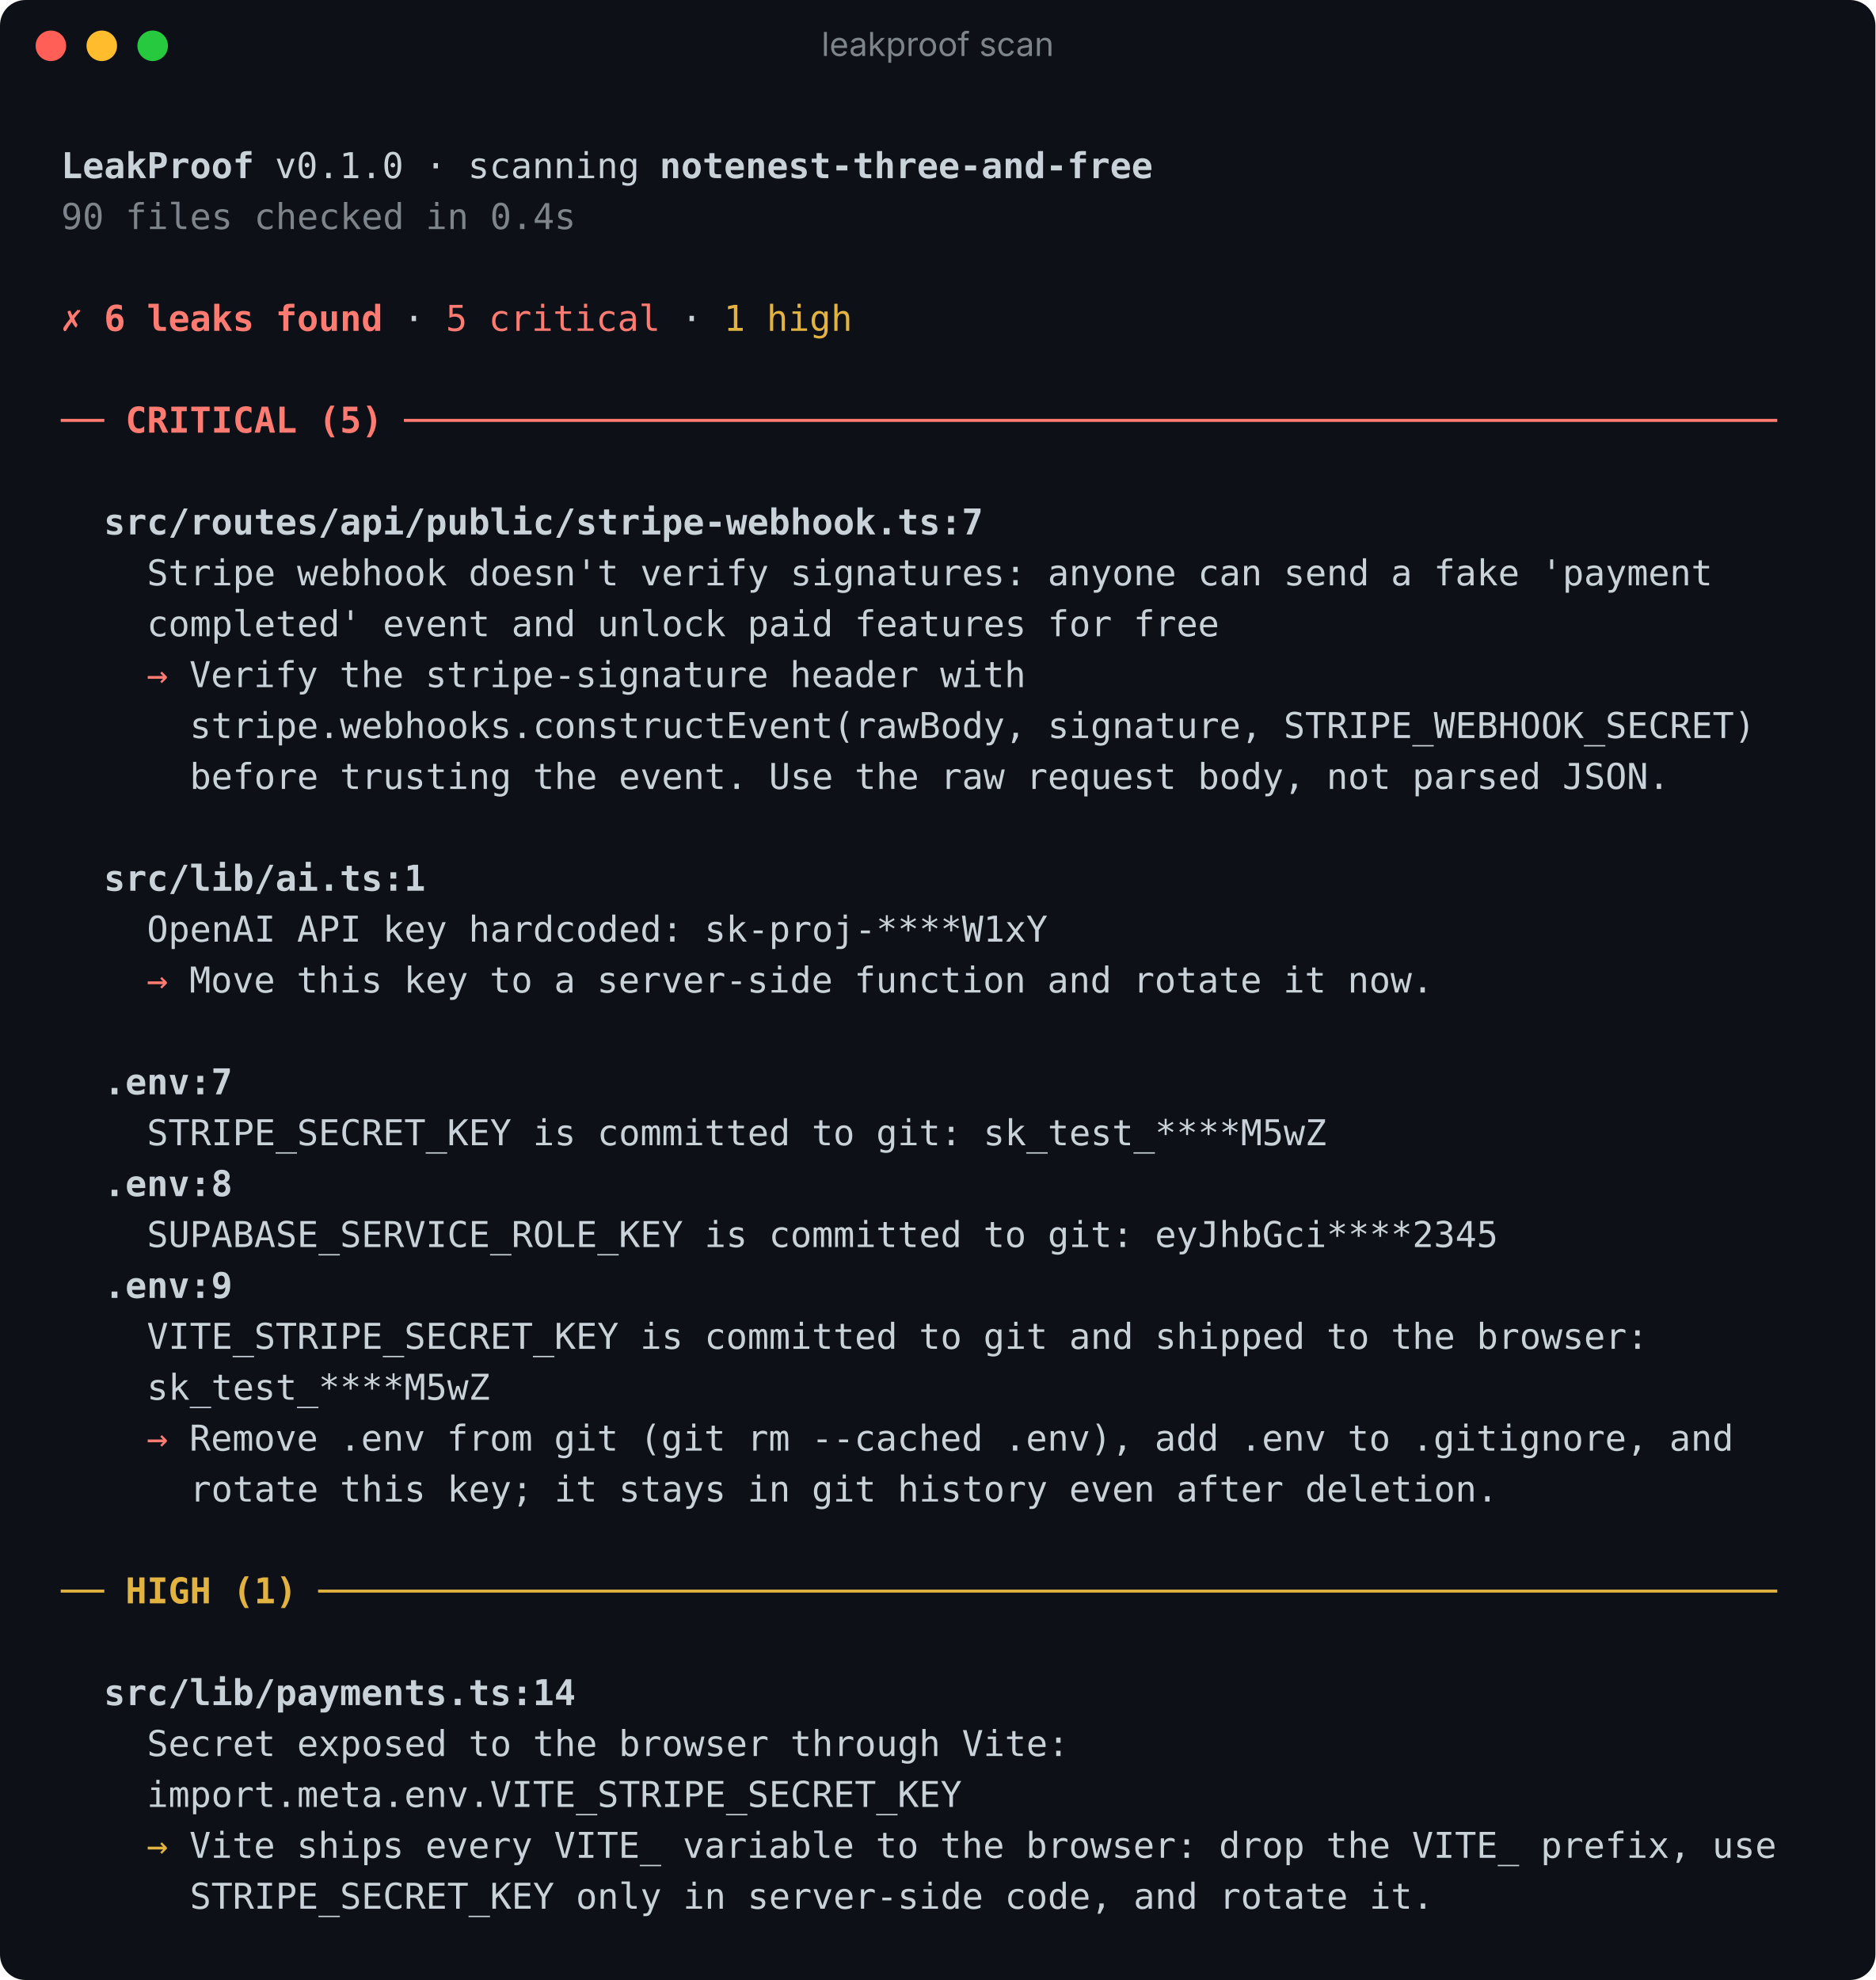
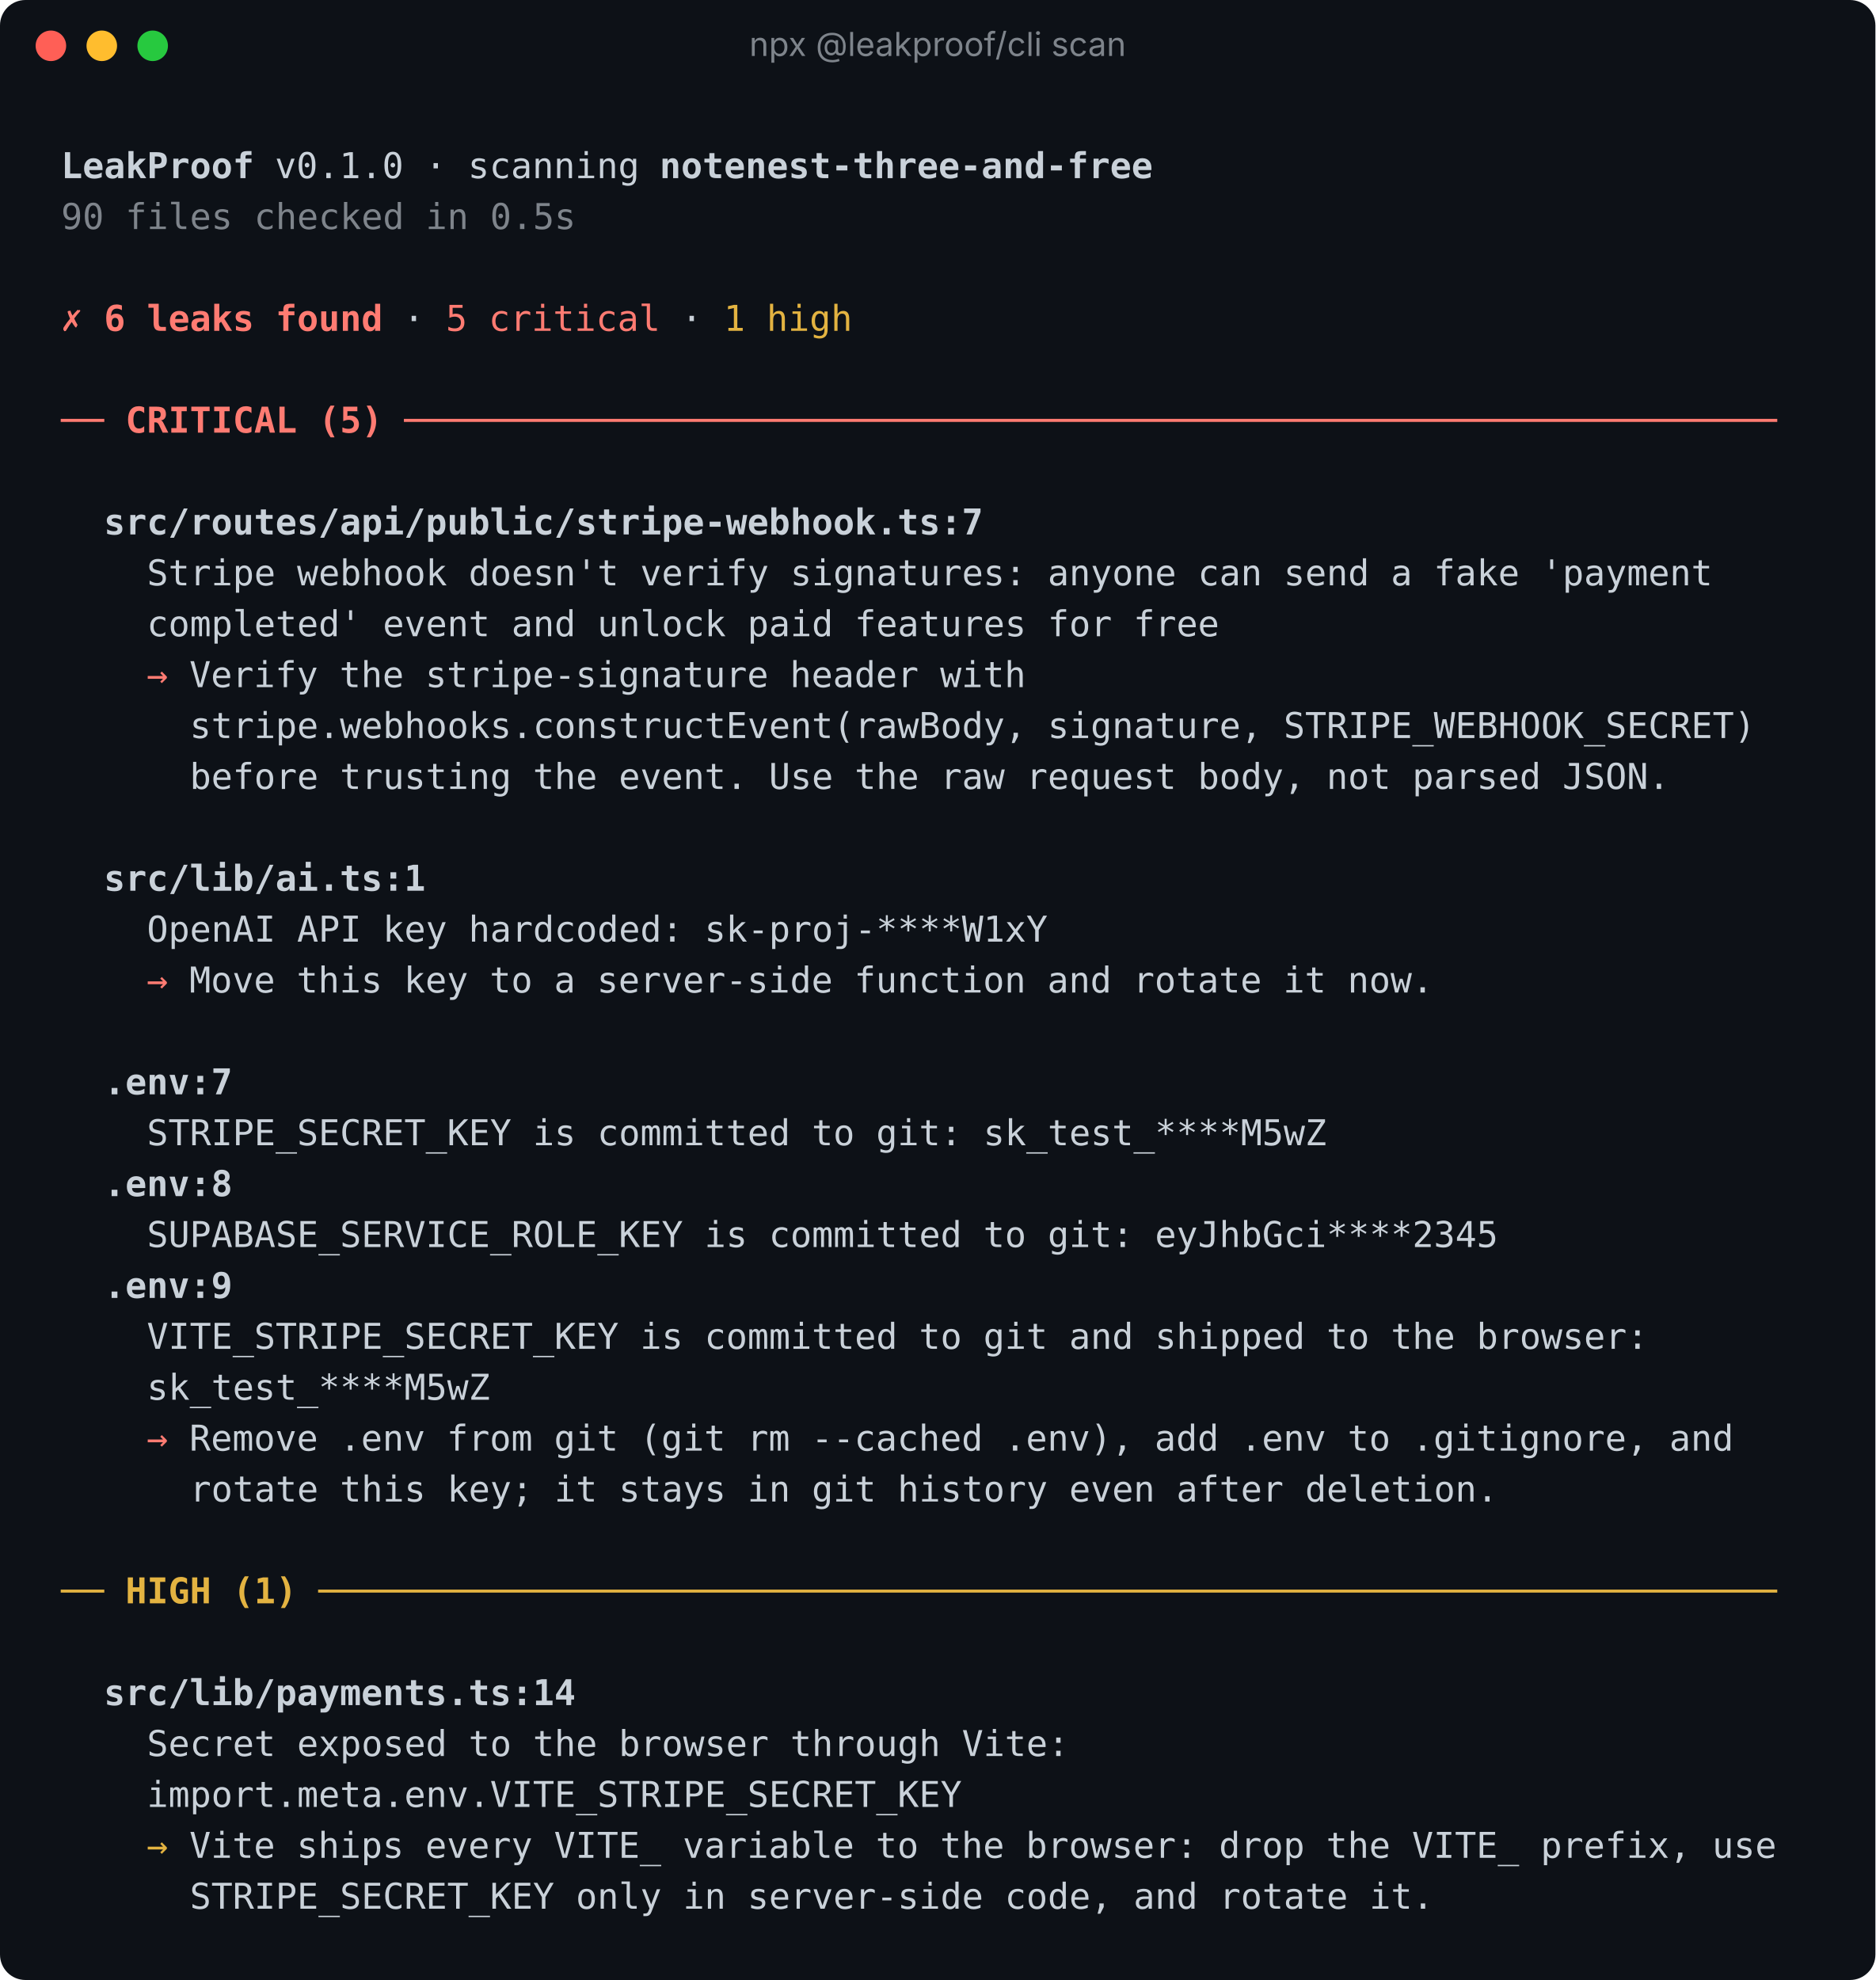
<svg xmlns="http://www.w3.org/2000/svg" width="737" height="778" viewBox="0 0 737 778">
  <rect width="737" height="778" rx="10" fill="#0d1117" />
  <circle cx="20" cy="18" r="6" fill="#ff5f56" />
  <circle cx="40" cy="18" r="6" fill="#ffbd2e" />
  <circle cx="60" cy="18" r="6" fill="#27c93f" />
-   <text x="368.5" y="22" text-anchor="middle" fill="#c9d1d9" fill-opacity="0.6" font-family="ui-sans-serif, -apple-system, 'Segoe UI', sans-serif" font-size="13">leakproof scan</text>
+   <text x="368.5" y="22" text-anchor="middle" fill="#c9d1d9" fill-opacity="0.6" font-family="ui-sans-serif, -apple-system, 'Segoe UI', sans-serif" font-size="13">npx @leakproof/cli scan</text>
  <g font-family="ui-monospace, SFMono-Regular, Menlo, Consolas, 'DejaVu Sans Mono', 'Liberation Mono', monospace" font-size="14" fill="#c9d1d9" xml:space="preserve">
    <text y="70">
      <tspan x="24.0" textLength="75.6" lengthAdjust="spacingAndGlyphs" font-weight="700">LeakProof</tspan>
      <tspan x="99.6" textLength="159.6" lengthAdjust="spacingAndGlyphs"> v0.1.0 · scanning </tspan>
      <tspan x="259.2" textLength="193.2" lengthAdjust="spacingAndGlyphs" font-weight="700">notenest-three-and-free</tspan>
    </text>
    <text y="90">
-       <tspan x="24.0" textLength="201.6" lengthAdjust="spacingAndGlyphs" fill-opacity="0.6">90 files checked in 0.4s</tspan>
+       <tspan x="24.0" textLength="201.6" lengthAdjust="spacingAndGlyphs" fill-opacity="0.6">90 files checked in 0.5s</tspan>
    </text>
    <text y="110" />
    <text y="130">
      <tspan x="24.0" textLength="126.0" lengthAdjust="spacingAndGlyphs" fill="#ff7b72" font-weight="700">✗ 6 leaks found</tspan>
      <tspan x="150.0" textLength="25.2" lengthAdjust="spacingAndGlyphs"> · </tspan>
      <tspan x="175.2" textLength="84.0" lengthAdjust="spacingAndGlyphs" fill="#ff7b72">5 critical</tspan>
      <tspan x="259.2" textLength="25.2" lengthAdjust="spacingAndGlyphs"> · </tspan>
      <tspan x="284.4" textLength="50.4" lengthAdjust="spacingAndGlyphs" fill="#e3b341">1 high</tspan>
    </text>
    <text y="150" />
    <text y="170">
      <tspan x="24.0" textLength="672.0" lengthAdjust="spacingAndGlyphs" fill="#ff7b72" font-weight="700">── CRITICAL (5) ────────────────────────────────────────────────────────────────</tspan>
    </text>
    <text y="190" />
    <text y="210">
      <tspan x="24.0" textLength="16.8" lengthAdjust="spacingAndGlyphs">  </tspan>
      <tspan x="40.8" textLength="344.4" lengthAdjust="spacingAndGlyphs" font-weight="700">src/routes/api/public/stripe-webhook.ts:7</tspan>
    </text>
    <text y="230">
      <tspan x="24.0" textLength="646.8" lengthAdjust="spacingAndGlyphs">    Stripe webhook doesn't verify signatures: anyone can send a fake 'payment</tspan>
    </text>
    <text y="250">
      <tspan x="24.0" textLength="453.6" lengthAdjust="spacingAndGlyphs">    completed' event and unlock paid features for free</tspan>
    </text>
    <text y="270">
      <tspan x="24.0" textLength="33.6" lengthAdjust="spacingAndGlyphs">    </tspan>
      <tspan x="57.6" textLength="8.4" lengthAdjust="spacingAndGlyphs" fill="#ff7b72">→</tspan>
      <tspan x="66.0" textLength="336.0" lengthAdjust="spacingAndGlyphs"> Verify the stripe-signature header with</tspan>
    </text>
    <text y="290">
      <tspan x="24.0" textLength="663.6" lengthAdjust="spacingAndGlyphs">      stripe.webhooks.constructEvent(rawBody, signature, STRIPE_WEBHOOK_SECRET)</tspan>
    </text>
    <text y="310">
      <tspan x="24.0" textLength="630.0" lengthAdjust="spacingAndGlyphs">      before trusting the event. Use the raw request body, not parsed JSON.</tspan>
    </text>
    <text y="330" />
    <text y="350">
      <tspan x="24.0" textLength="16.8" lengthAdjust="spacingAndGlyphs">  </tspan>
      <tspan x="40.8" textLength="126.0" lengthAdjust="spacingAndGlyphs" font-weight="700">src/lib/ai.ts:1</tspan>
    </text>
    <text y="370">
      <tspan x="24.0" textLength="386.4" lengthAdjust="spacingAndGlyphs">    OpenAI API key hardcoded: sk-proj-****W1xY</tspan>
    </text>
    <text y="390">
      <tspan x="24.0" textLength="33.6" lengthAdjust="spacingAndGlyphs">    </tspan>
      <tspan x="57.6" textLength="8.4" lengthAdjust="spacingAndGlyphs" fill="#ff7b72">→</tspan>
      <tspan x="66.0" textLength="495.6" lengthAdjust="spacingAndGlyphs"> Move this key to a server-side function and rotate it now.</tspan>
    </text>
    <text y="410" />
    <text y="430">
      <tspan x="24.0" textLength="16.8" lengthAdjust="spacingAndGlyphs">  </tspan>
      <tspan x="40.8" textLength="50.4" lengthAdjust="spacingAndGlyphs" font-weight="700">.env:7</tspan>
    </text>
    <text y="450">
      <tspan x="24.0" textLength="495.6" lengthAdjust="spacingAndGlyphs">    STRIPE_SECRET_KEY is committed to git: sk_test_****M5wZ</tspan>
    </text>
    <text y="470">
      <tspan x="24.0" textLength="16.8" lengthAdjust="spacingAndGlyphs">  </tspan>
      <tspan x="40.8" textLength="50.4" lengthAdjust="spacingAndGlyphs" font-weight="700">.env:8</tspan>
    </text>
    <text y="490">
      <tspan x="24.0" textLength="562.8" lengthAdjust="spacingAndGlyphs">    SUPABASE_SERVICE_ROLE_KEY is committed to git: eyJhbGci****2345</tspan>
    </text>
    <text y="510">
      <tspan x="24.0" textLength="16.8" lengthAdjust="spacingAndGlyphs">  </tspan>
      <tspan x="40.8" textLength="50.4" lengthAdjust="spacingAndGlyphs" font-weight="700">.env:9</tspan>
    </text>
    <text y="530">
      <tspan x="24.0" textLength="621.6" lengthAdjust="spacingAndGlyphs">    VITE_STRIPE_SECRET_KEY is committed to git and shipped to the browser:</tspan>
    </text>
    <text y="550">
      <tspan x="24.0" textLength="168.0" lengthAdjust="spacingAndGlyphs">    sk_test_****M5wZ</tspan>
    </text>
    <text y="570">
      <tspan x="24.0" textLength="33.6" lengthAdjust="spacingAndGlyphs">    </tspan>
      <tspan x="57.6" textLength="8.4" lengthAdjust="spacingAndGlyphs" fill="#ff7b72">→</tspan>
      <tspan x="66.0" textLength="613.2" lengthAdjust="spacingAndGlyphs"> Remove .env from git (git rm --cached .env), add .env to .gitignore, and</tspan>
    </text>
    <text y="590">
      <tspan x="24.0" textLength="562.8" lengthAdjust="spacingAndGlyphs">      rotate this key; it stays in git history even after deletion.</tspan>
    </text>
    <text y="610" />
    <text y="630">
      <tspan x="24.0" textLength="672.0" lengthAdjust="spacingAndGlyphs" fill="#e3b341" font-weight="700">── HIGH (1) ────────────────────────────────────────────────────────────────────</tspan>
    </text>
    <text y="650" />
    <text y="670">
      <tspan x="24.0" textLength="16.8" lengthAdjust="spacingAndGlyphs">  </tspan>
      <tspan x="40.8" textLength="184.8" lengthAdjust="spacingAndGlyphs" font-weight="700">src/lib/payments.ts:14</tspan>
    </text>
    <text y="690">
      <tspan x="24.0" textLength="394.8" lengthAdjust="spacingAndGlyphs">    Secret exposed to the browser through Vite:</tspan>
    </text>
    <text y="710">
      <tspan x="24.0" textLength="352.8" lengthAdjust="spacingAndGlyphs">    import.meta.env.VITE_STRIPE_SECRET_KEY</tspan>
    </text>
    <text y="730">
      <tspan x="24.0" textLength="33.6" lengthAdjust="spacingAndGlyphs">    </tspan>
      <tspan x="57.6" textLength="8.4" lengthAdjust="spacingAndGlyphs" fill="#e3b341">→</tspan>
      <tspan x="66.0" textLength="630.0" lengthAdjust="spacingAndGlyphs"> Vite ships every VITE_ variable to the browser: drop the VITE_ prefix, use</tspan>
    </text>
    <text y="750">
      <tspan x="24.0" textLength="537.6" lengthAdjust="spacingAndGlyphs">      STRIPE_SECRET_KEY only in server-side code, and rotate it.</tspan>
    </text>
  </g>
</svg>
